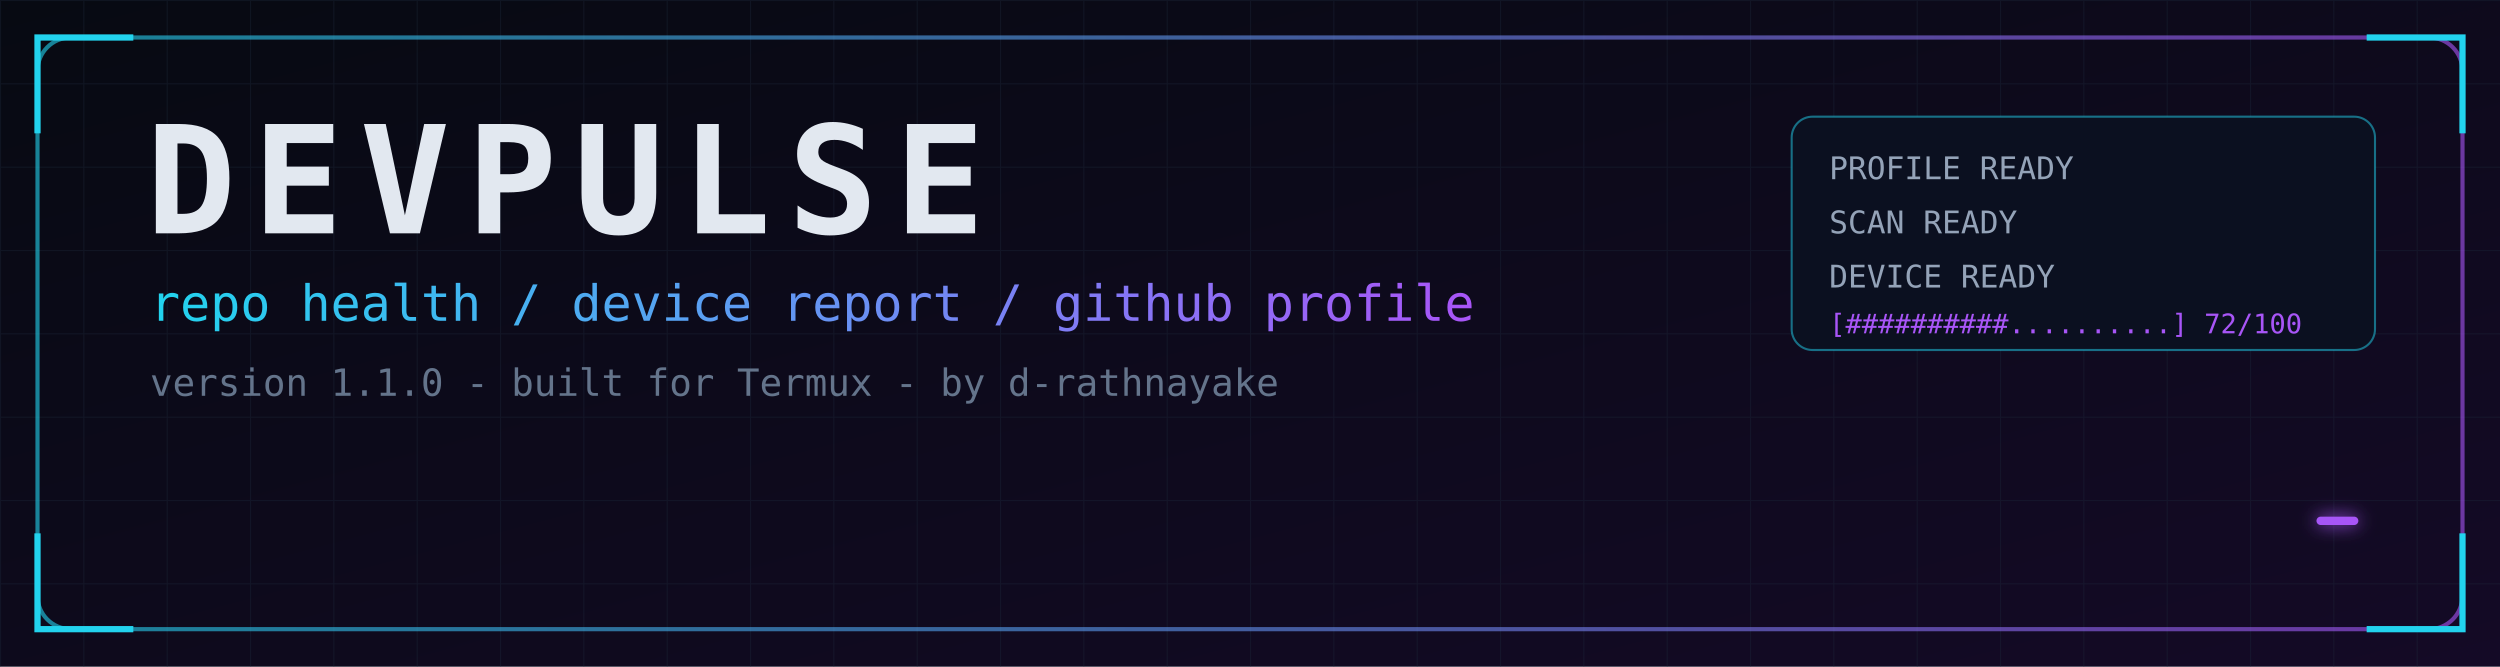
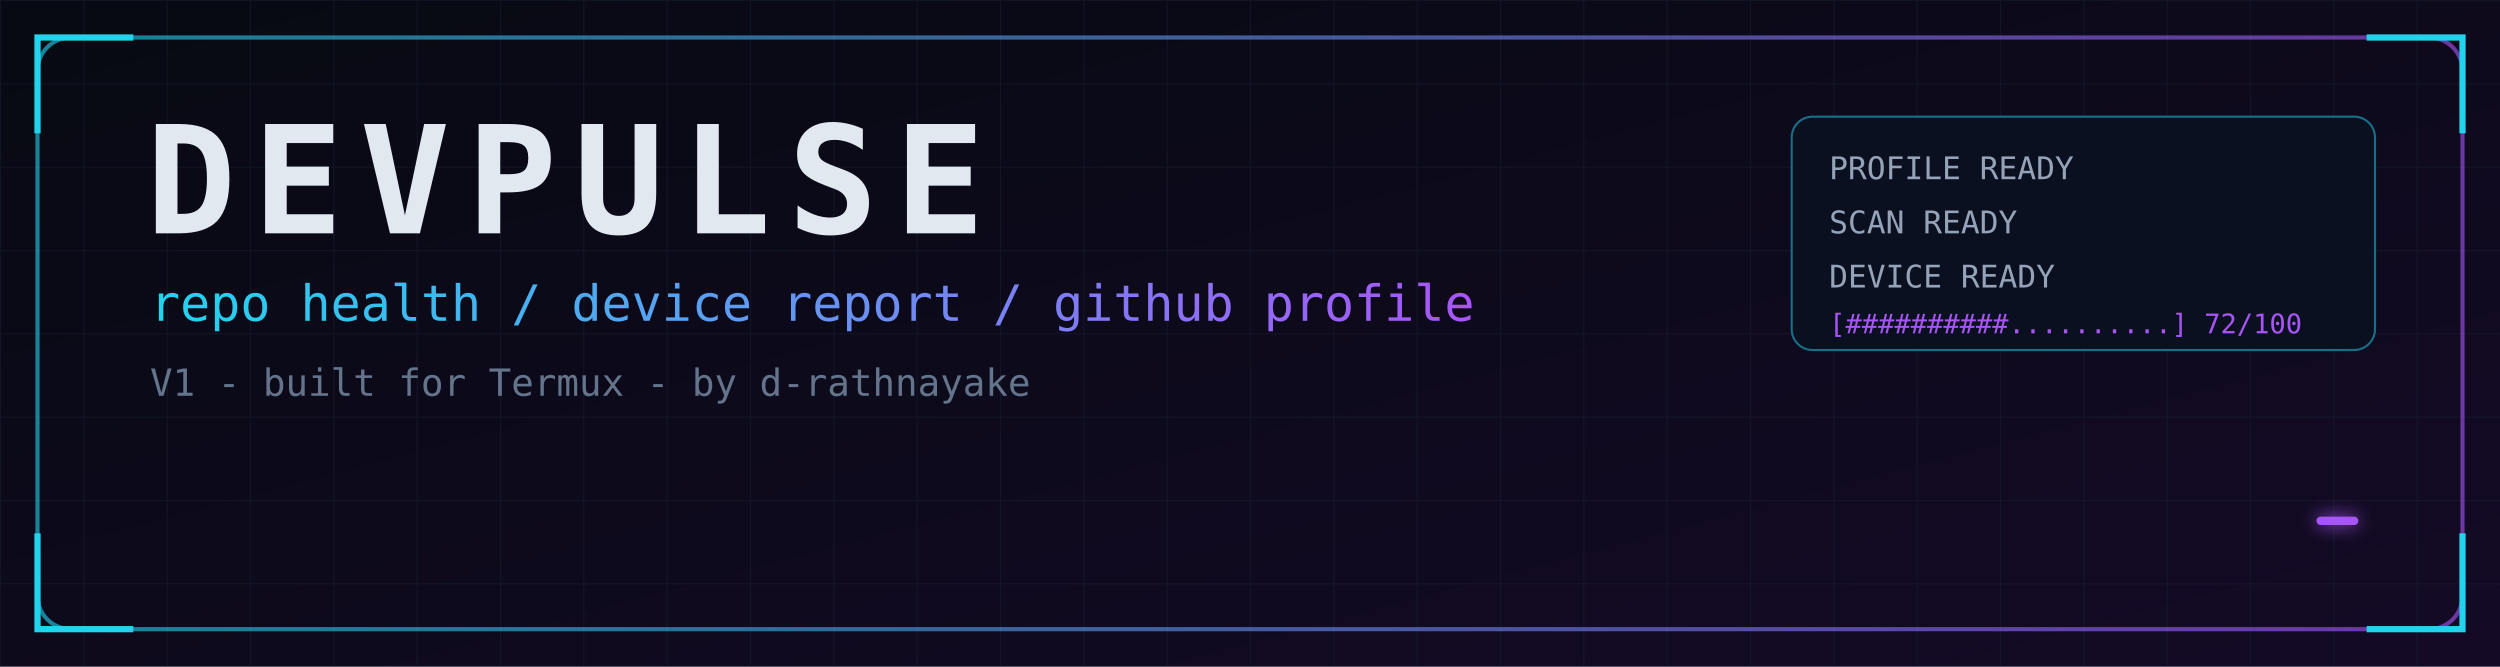
<svg xmlns="http://www.w3.org/2000/svg" width="1200" height="320" viewBox="0 0 1200 320" role="img" aria-label="DevPulse">
  <defs>
    <linearGradient id="bg" x1="0" y1="0" x2="1" y2="1">
      <stop offset="0" stop-color="#070a12" />
      <stop offset="1" stop-color="#140a26" />
    </linearGradient>
    <linearGradient id="ac" x1="0" y1="0" x2="1" y2="0">
      <stop offset="0" stop-color="#22d3ee" />
      <stop offset="1" stop-color="#a855f7" />
    </linearGradient>
    <pattern id="grid" width="40" height="40" patternUnits="userSpaceOnUse">
      <path d="M40 0 H0 V40" fill="none" stroke="#1e293b" stroke-width="1" />
    </pattern>
    <filter id="glow" x="-20%" y="-60%" width="140%" height="220%">
      <feGaussianBlur stdDeviation="4" result="b" />
      <feMerge>
        <feMergeNode in="b" />
        <feMergeNode in="SourceGraphic" />
      </feMerge>
    </filter>
  </defs>
  <rect width="1200" height="320" fill="url(#bg)" />
  <rect width="1200" height="320" fill="url(#grid)" opacity="0.35" />
  <rect x="18" y="18" width="1164" height="284" rx="16" fill="none" stroke="url(#ac)" stroke-width="2" opacity="0.6" />
  <path d="M18 64 V18 H64 M1182 64 V18 H1136 M18 256 V302 H64 M1182 256 V302 H1136" fill="none" stroke="#22d3ee" stroke-width="3" />
  <text x="70" y="112" font-family="Consolas, Menlo, monospace" font-size="72" font-weight="700" fill="#e2e8f0" letter-spacing="8">DEVPULSE</text>
  <text x="72" y="154" font-family="Consolas, Menlo, monospace" font-size="24" fill="url(#ac)">repo health / device report / github profile</text>
-   <text x="72" y="190" font-family="Consolas, Menlo, monospace" font-size="18" fill="#64748b">version 1.1.0 - built for Termux - by d-rathnayake</text>
+   <text x="72" y="190" font-family="Consolas, Menlo, monospace" font-size="18" fill="#64748b">V1 - built for Termux - by d-rathnayake</text>
  <g filter="url(#glow)">
    <path d="M70 250 H380 L400 214 L420 286 L440 232 L460 250 H700 L720 204 L742 292 L764 240 L784 250 H1130" fill="none" stroke="url(#ac)" stroke-width="4" stroke-linejoin="round" stroke-linecap="round" stroke-dasharray="1300" stroke-dashoffset="1300">
      <animate attributeName="stroke-dashoffset" from="1300" to="0" dur="2.6s" repeatCount="indefinite" />
    </path>
  </g>
  <g transform="translate(860,56)">
    <rect width="280" height="112" rx="10" fill="#0b1020" stroke="#22d3ee" stroke-opacity="0.5" />
    <text x="18" y="30" font-family="Consolas, Menlo, monospace" font-size="15" fill="#94a3b8">PROFILE    READY</text>
    <text x="18" y="56" font-family="Consolas, Menlo, monospace" font-size="15" fill="#94a3b8">SCAN       READY</text>
    <text x="18" y="82" font-family="Consolas, Menlo, monospace" font-size="15" fill="#94a3b8">DEVICE     READY</text>
    <text x="18" y="104" font-family="Consolas, Menlo, monospace" font-size="13" fill="#a855f7">[##########..........] 72/100</text>
  </g>
</svg>
